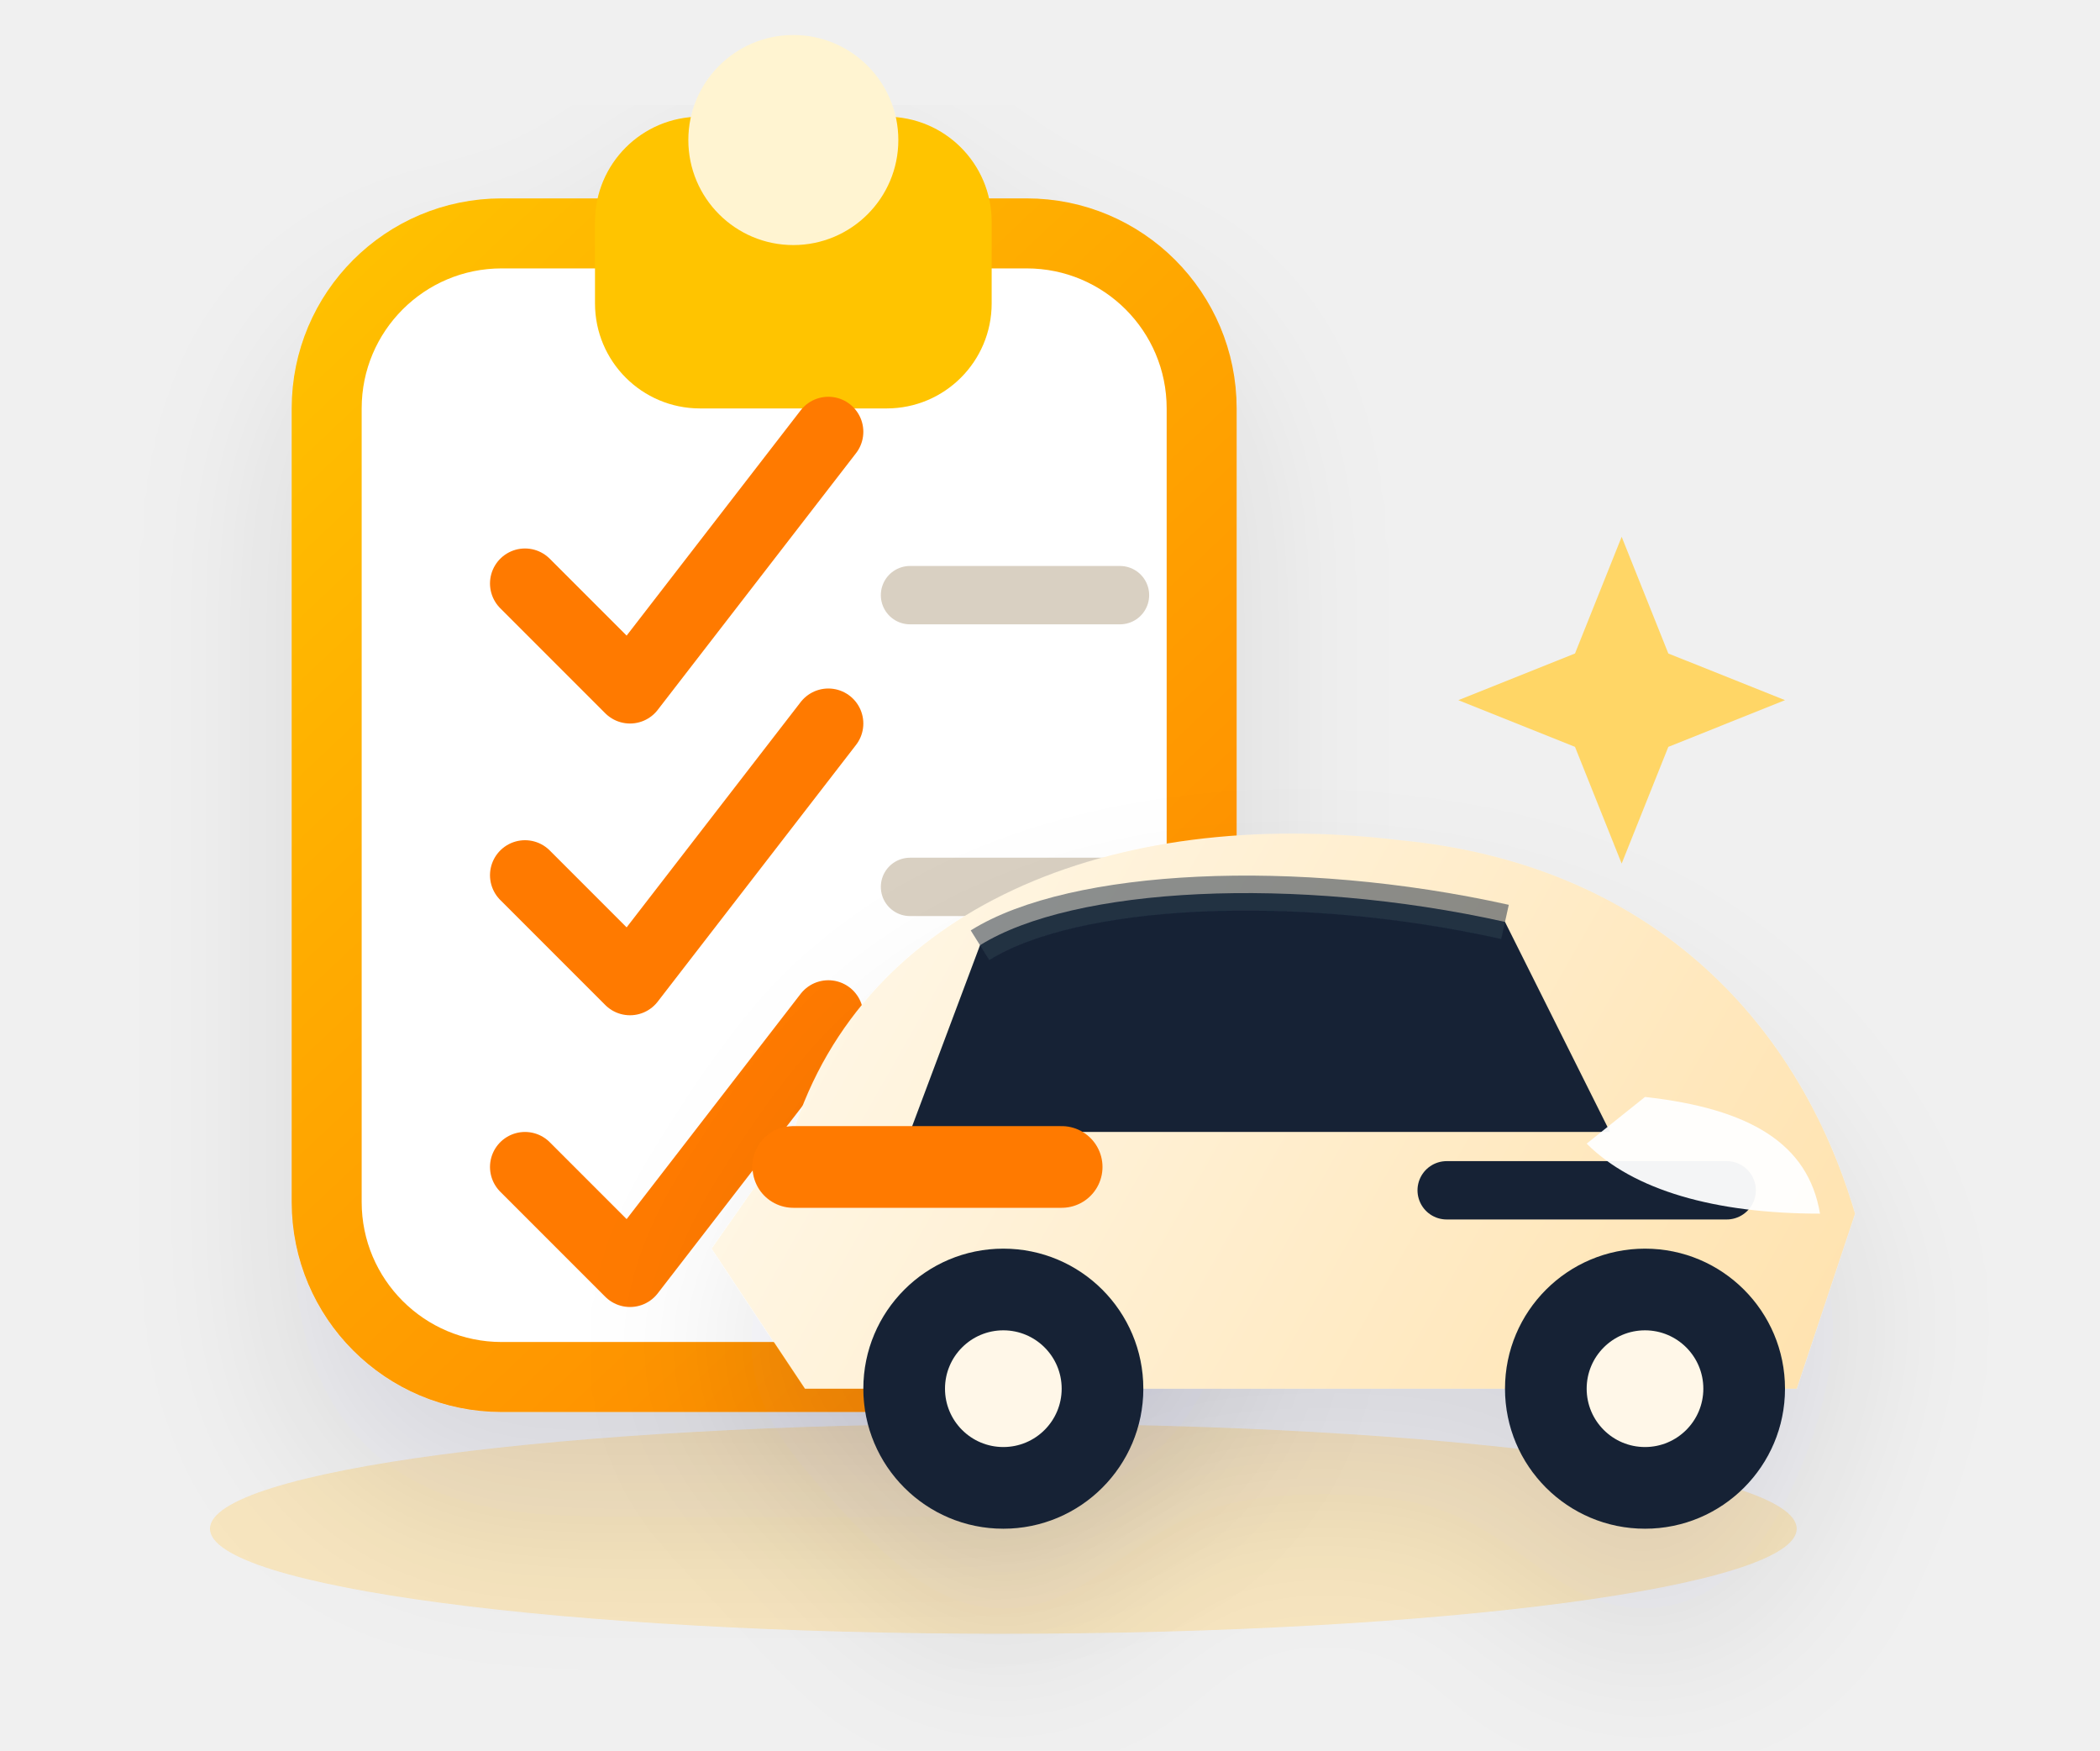
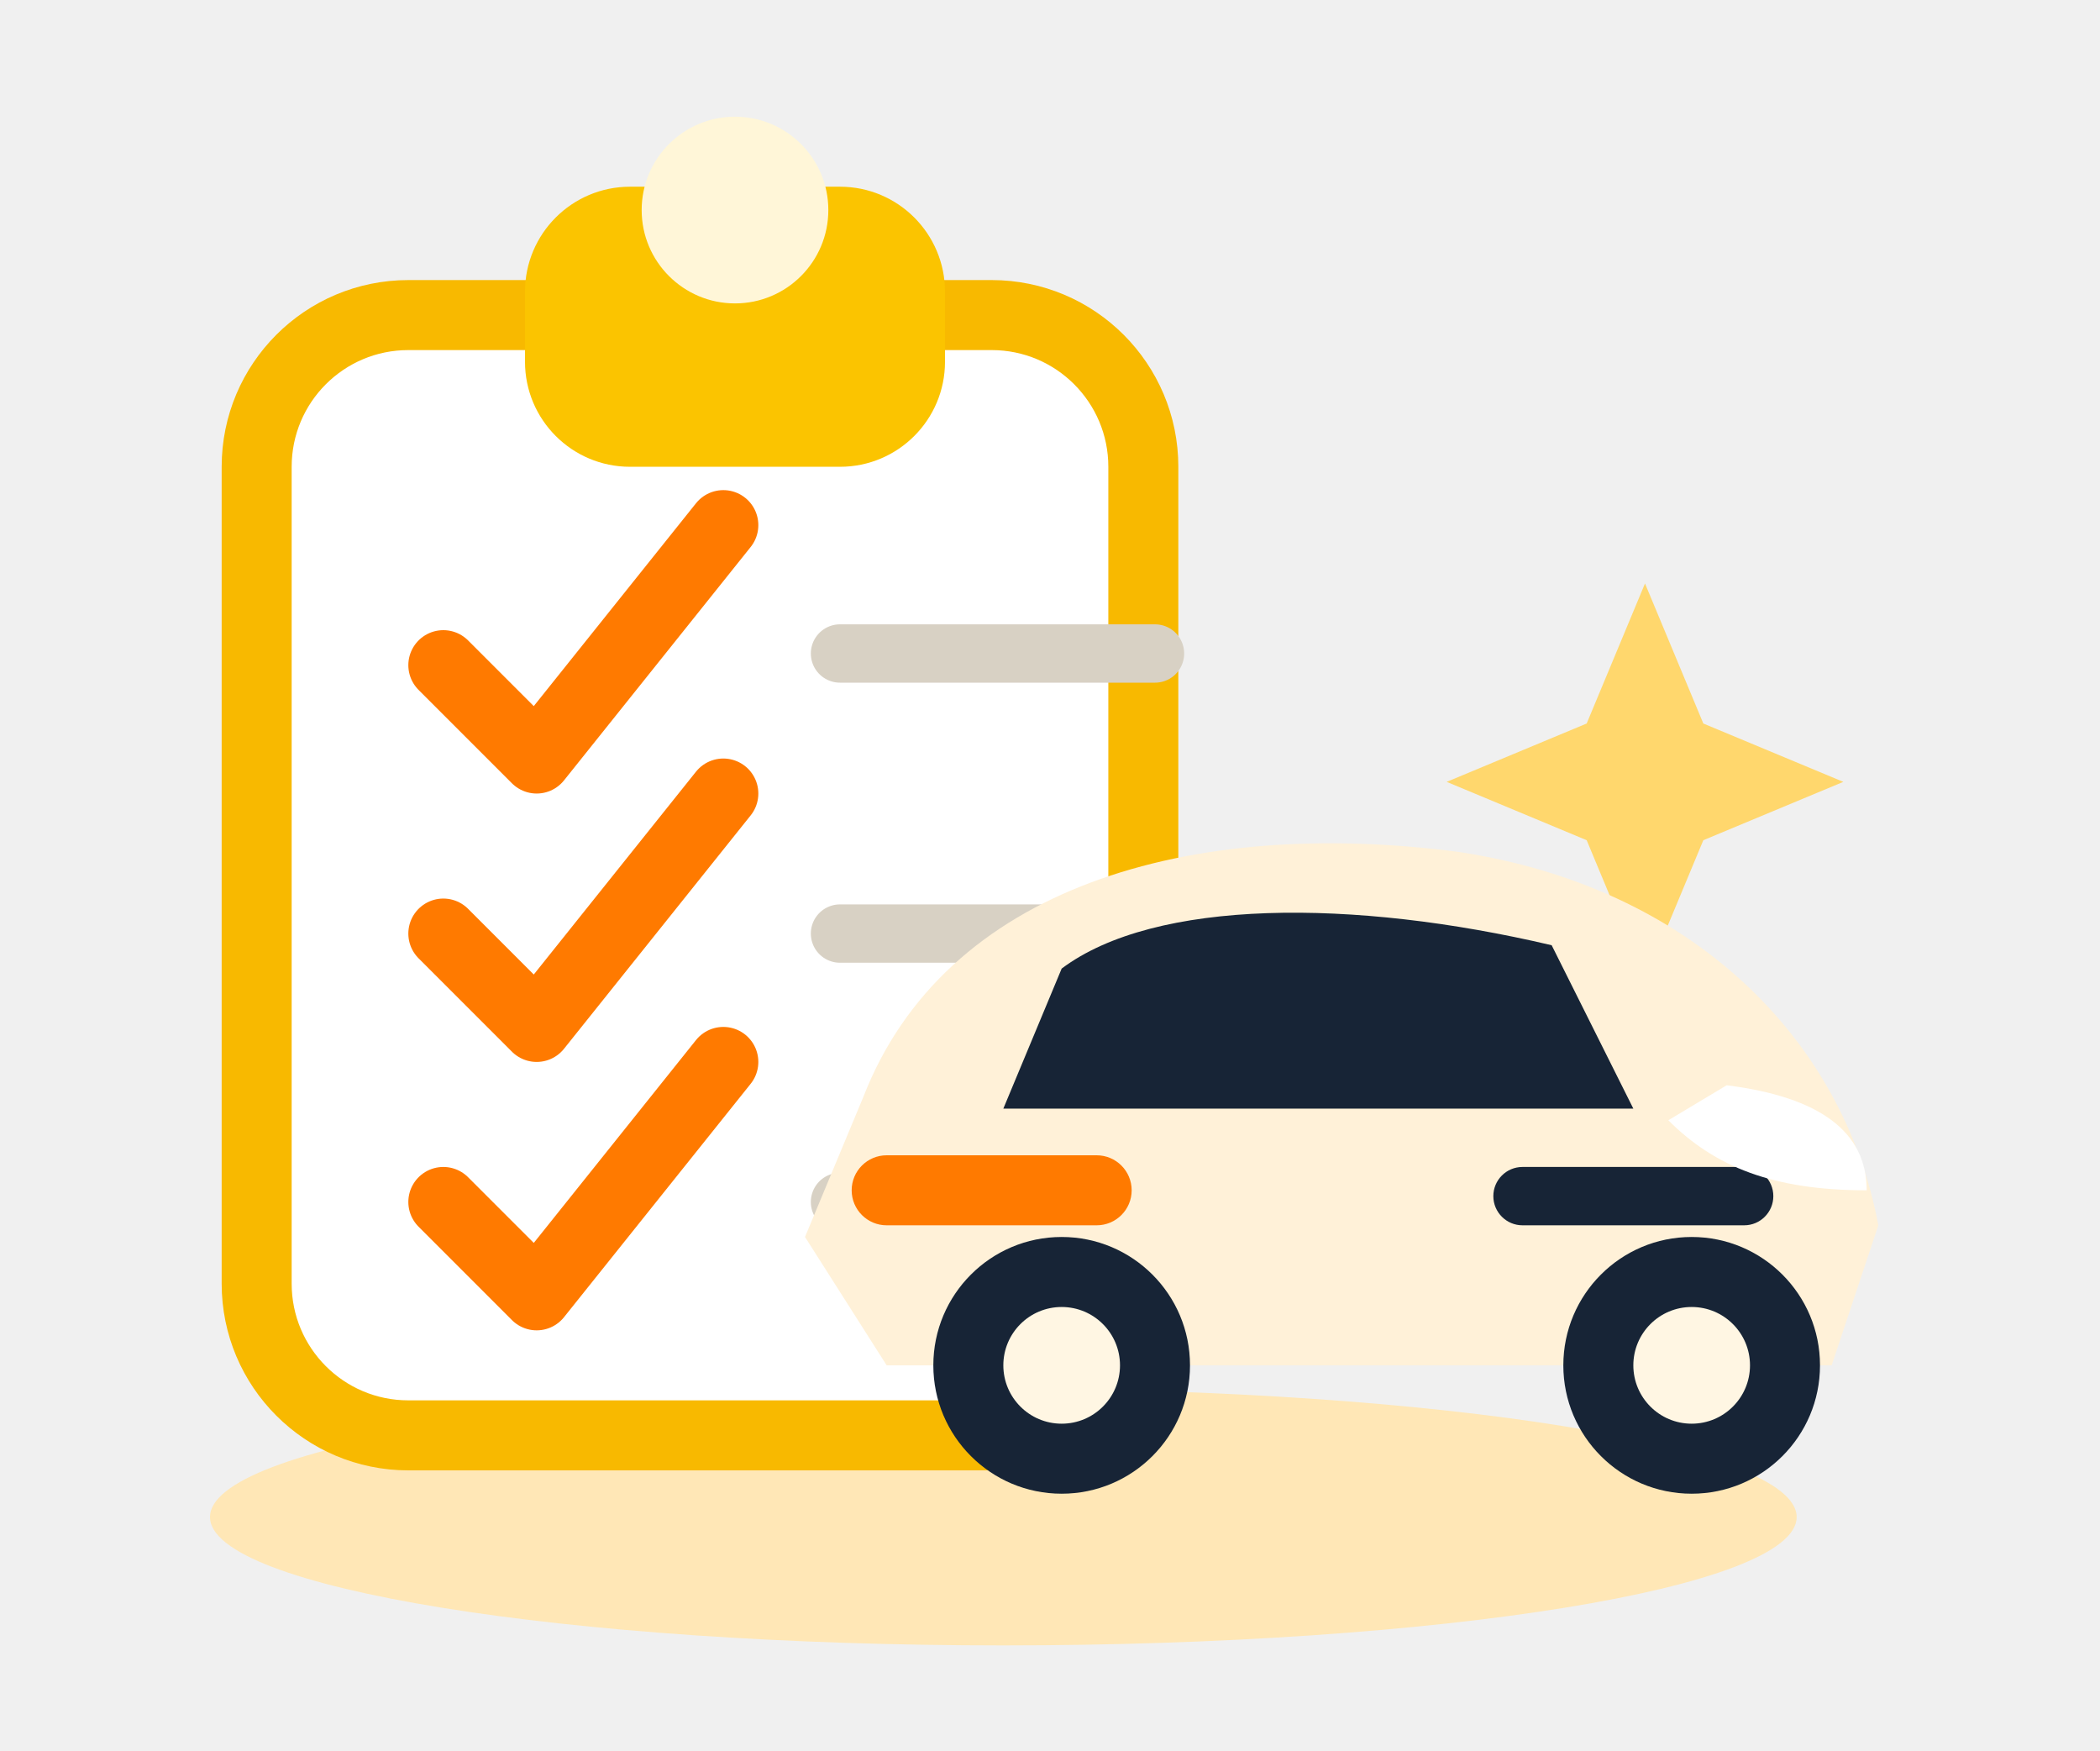
<svg xmlns="http://www.w3.org/2000/svg" viewBox="0 0 180 150" fill="none">
-   <defs>
-     <linearGradient id="g1" x1="24" y1="18" x2="124" y2="124" gradientUnits="userSpaceOnUse">
-       <stop stop-color="#FFC400" />
-       <stop offset="1" stop-color="#FF7A00" />
-     </linearGradient>
-     <linearGradient id="car" x1="58" y1="82" x2="146" y2="132" gradientUnits="userSpaceOnUse">
-       <stop stop-color="#FFF9EC" />
-       <stop offset="1" stop-color="#FFE3B0" />
-     </linearGradient>
-     <filter id="sh" x="0" y="0" width="180" height="150" filterUnits="userSpaceOnUse">
-       <feDropShadow dx="0" dy="9" stdDeviation="7" flood-color="#172436" flood-opacity=".10" />
-     </filter>
-   </defs>
-   <ellipse cx="86" cy="131" rx="68" ry="9" fill="#FADFA9" opacity=".7" />
-   <g filter="url(#sh)">
-     <rect x="28" y="20" width="75" height="98" rx="15" fill="#fff" stroke="url(#g1)" stroke-width="6" />
-     <rect x="51" y="10" width="34" height="25" rx="9" fill="#FFC400" />
-     <circle cx="68" cy="12" r="9" fill="#FFF4D1" />
-     <path d="M45 50l9 9 17-22" stroke="#FF7A00" stroke-width="6" stroke-linecap="round" stroke-linejoin="round" />
-     <path d="M45 75l9 9 17-22" stroke="#FF7A00" stroke-width="6" stroke-linecap="round" stroke-linejoin="round" />
-     <path d="M45 100l9 9 17-22" stroke="#FF7A00" stroke-width="6" stroke-linecap="round" stroke-linejoin="round" />
-     <path d="M78 51h18M78 76h18M78 101h13" stroke="#D9D0C2" stroke-width="5" stroke-linecap="round" />
-   </g>
-   <path d="M139 46l4 10 10 4-10 4-4 10-4-10-10-4 10-4z" fill="#FFD666" />
-   <path d="M123 75l3 7 7 3-7 3-3 7-3-7-7-3 7-3z" fill="#FFE39A" />
-   <g filter="url(#sh)">
-     <path d="M68 97c6-19 27-28 52-25 21 2 34 15 39 32l-5 15H69l-8-12 7-10z" fill="url(#car)" />
-     <path d="M84 81c8-5 27-6 45-2l9 18H78l6-16z" fill="#172436" />
-     <path d="M84 81c8-5 27-6 45-2" stroke="#2B3A4D" stroke-width="3" opacity=".55" />
-     <path d="M68 100h23" stroke="#FF7A00" stroke-width="7" stroke-linecap="round" />
-     <path d="M124 102h24" stroke="#172436" stroke-width="5" stroke-linecap="round" />
-     <path d="M141 94c9 1 14 4 15 10-9 0-16-2-20-6" fill="#fff" opacity=".95" />
-     <circle cx="86" cy="119" r="12" fill="#172436" />
-     <circle cx="86" cy="119" r="5" fill="#FFF7E8" />
-     <circle cx="141" cy="119" r="12" fill="#172436" />
-     <circle cx="141" cy="119" r="5" fill="#FFF7E8" />
-   </g>
+   <ellipse cx="86" cy="130" rx="68" ry="11" fill="#FFE7B6" />
+   <rect x="22" y="27" width="76" height="96" rx="13" fill="#fff" stroke="#F8B900" stroke-width="6" />
+   <rect x="45" y="16" width="36" height="24" rx="9" fill="#FBC400" />
+   <circle cx="63" cy="18" r="8" fill="#FFF6D8" />
+   <path d="m38 57 8 8 16-20" stroke="#FF7A00" stroke-width="6" stroke-linecap="round" stroke-linejoin="round" />
+   <path d="m38 80 8 8 16-20" stroke="#FF7A00" stroke-width="6" stroke-linecap="round" stroke-linejoin="round" />
+   <path d="m38 103 8 8 16-20" stroke="#FF7A00" stroke-width="6" stroke-linecap="round" stroke-linejoin="round" />
+   <path d="M72 56h27M72 80h24M72 103h18" stroke="#D8D1C4" stroke-width="5" stroke-linecap="round" />
+   <path d="m141 50 5 12 12 5-12 5-5 12-5-12-12-5 12-5z" fill="#FFD76D" />
+   <path d="m125 79 3 8 8 3-8 3-3 8-3-8-8-3 8-3z" fill="#FFE293" />
+   <path d="M74 94c7-18 28-24 51-21 20 3 33 16 36 32l-4 12H76l-7-11z" fill="#FFF1D8" />
+   <path d="M91 83c8-6 25-6 42-2l7 14H86z" fill="#172436" />
+   <rect x="73" y="99" width="24" height="6" rx="3" fill="#FF7A00" />
+   <rect x="128" y="100" width="24" height="5" rx="2.5" fill="#172436" />
+   <circle cx="91" cy="117" r="11" fill="#172436" />
+   <circle cx="91" cy="117" r="5" fill="#FFF6E3" />
+   <circle cx="145" cy="117" r="11" fill="#172436" />
+   <circle cx="145" cy="117" r="5" fill="#FFF6E3" />
+   <path d="M148 93c8 1 12 4 12 9-8 0-13-2-17-6z" fill="#fff" />
</svg>
